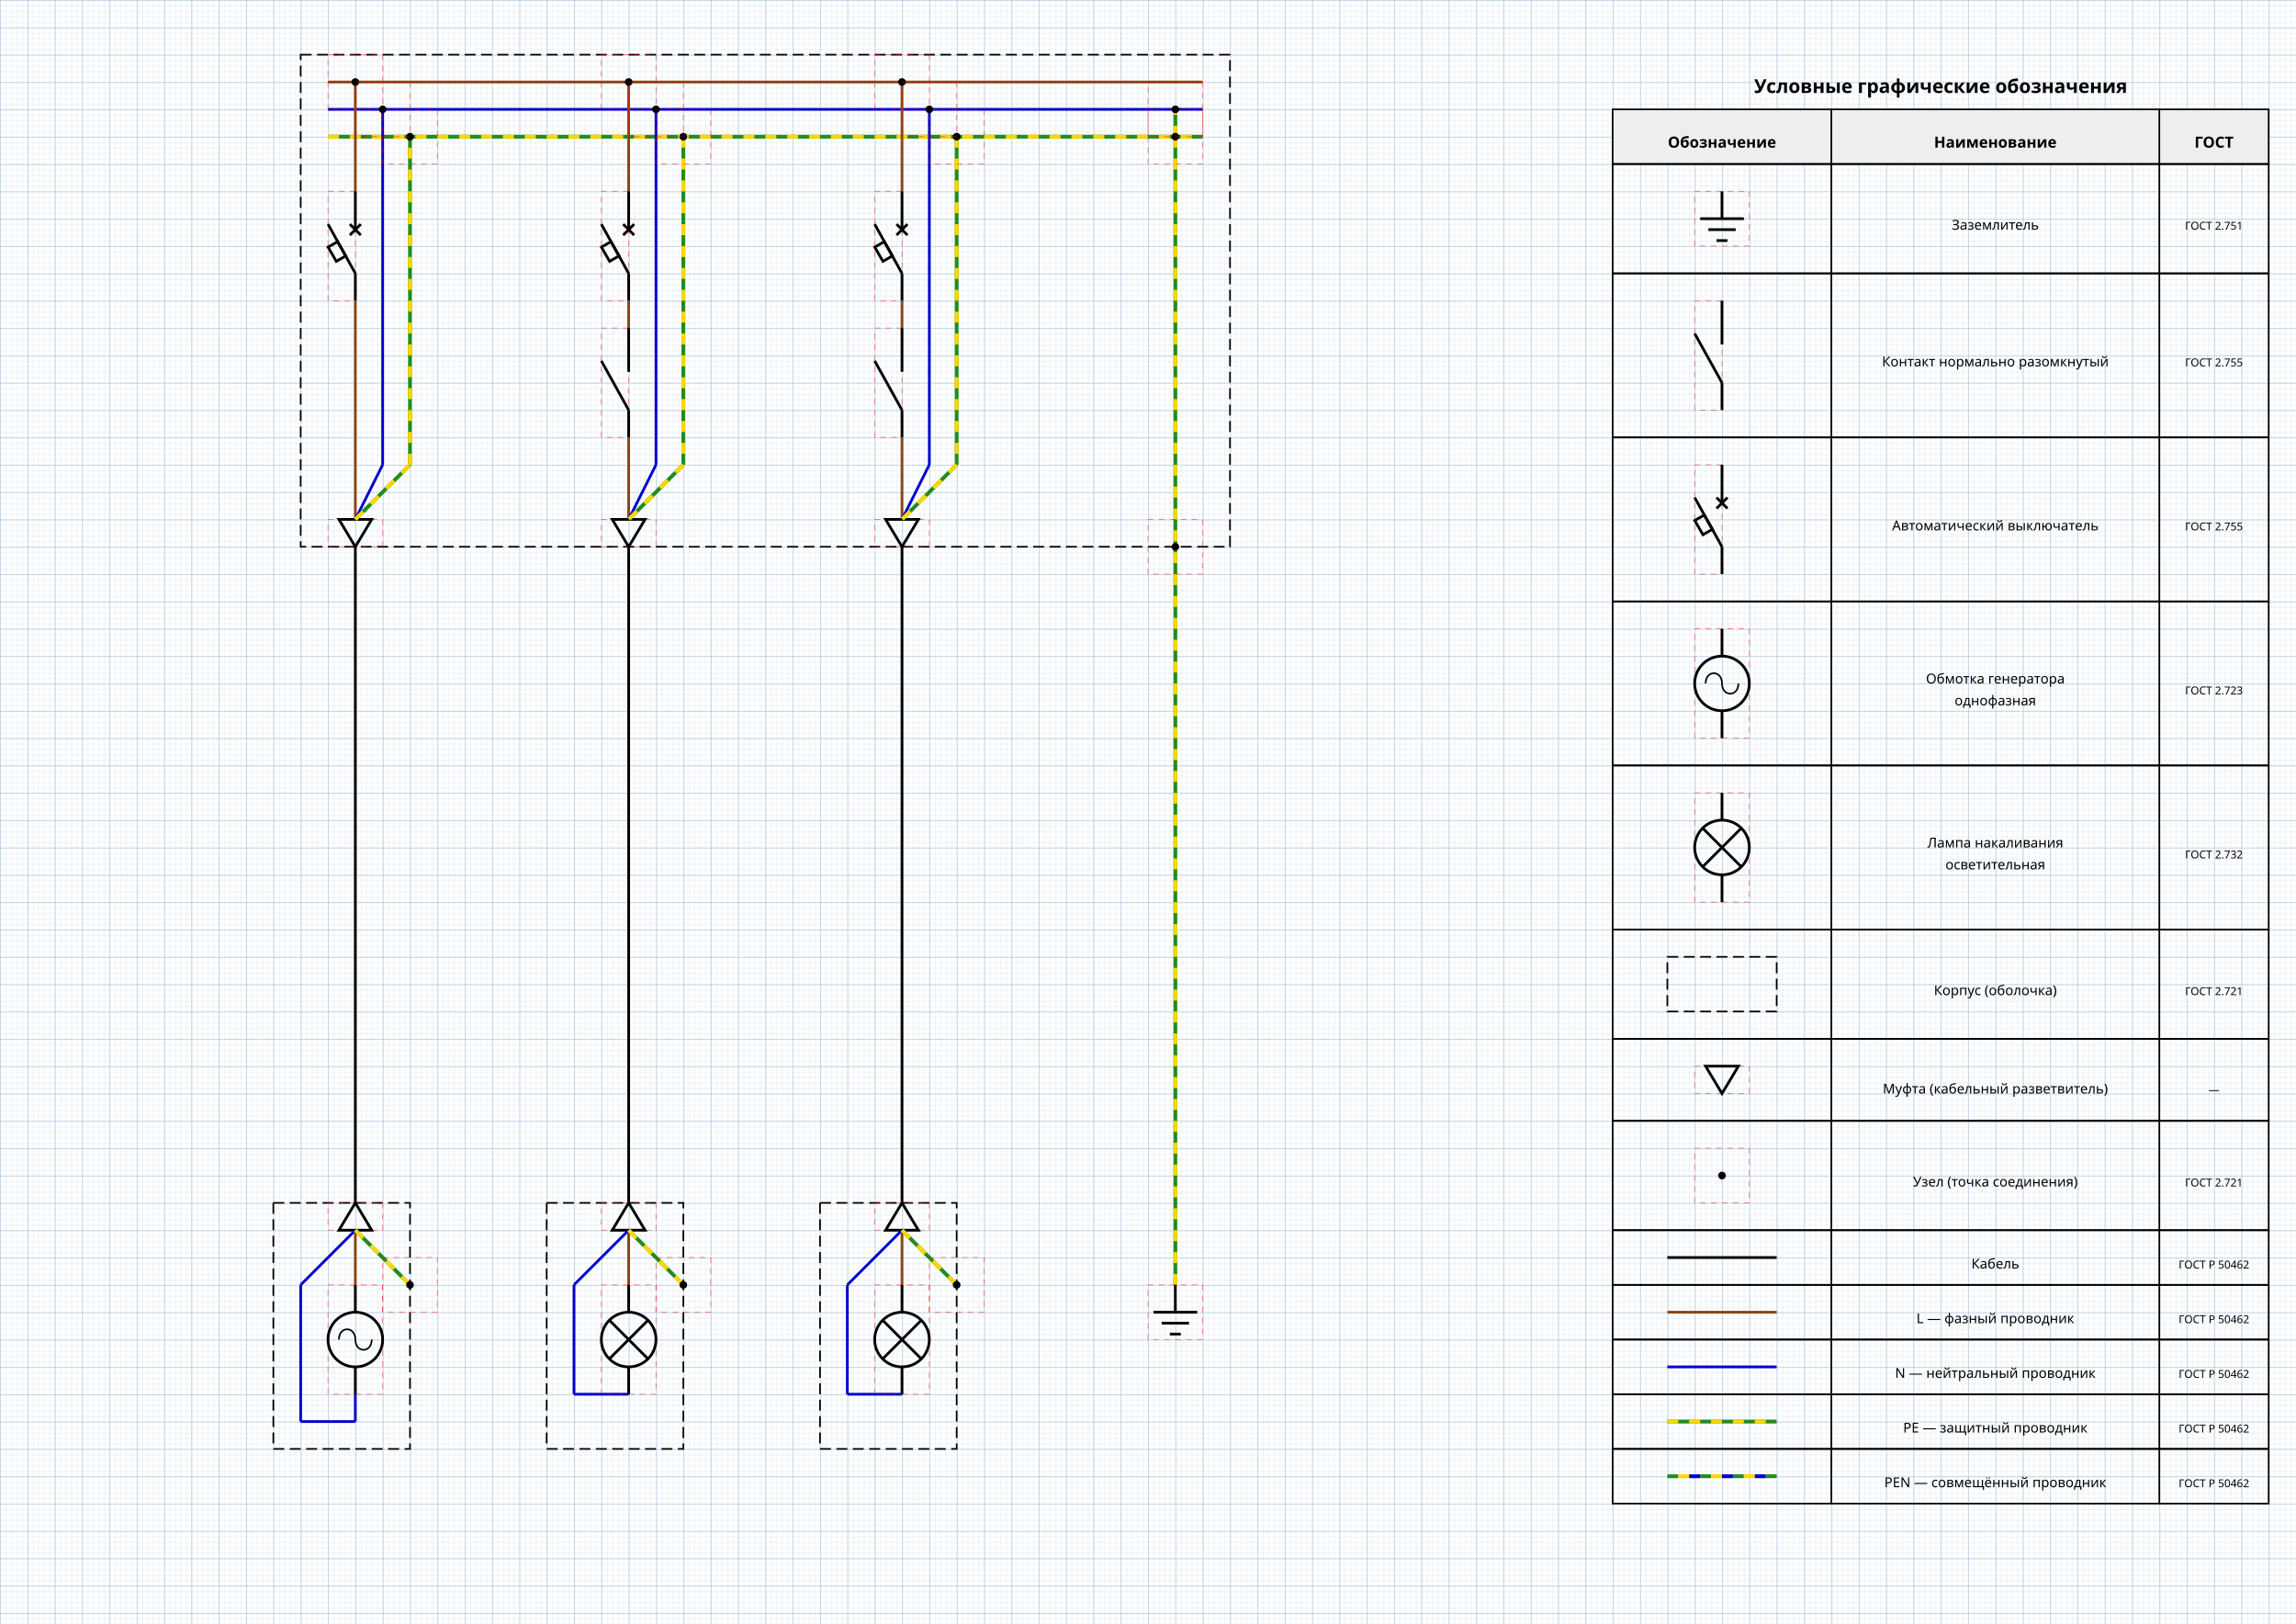
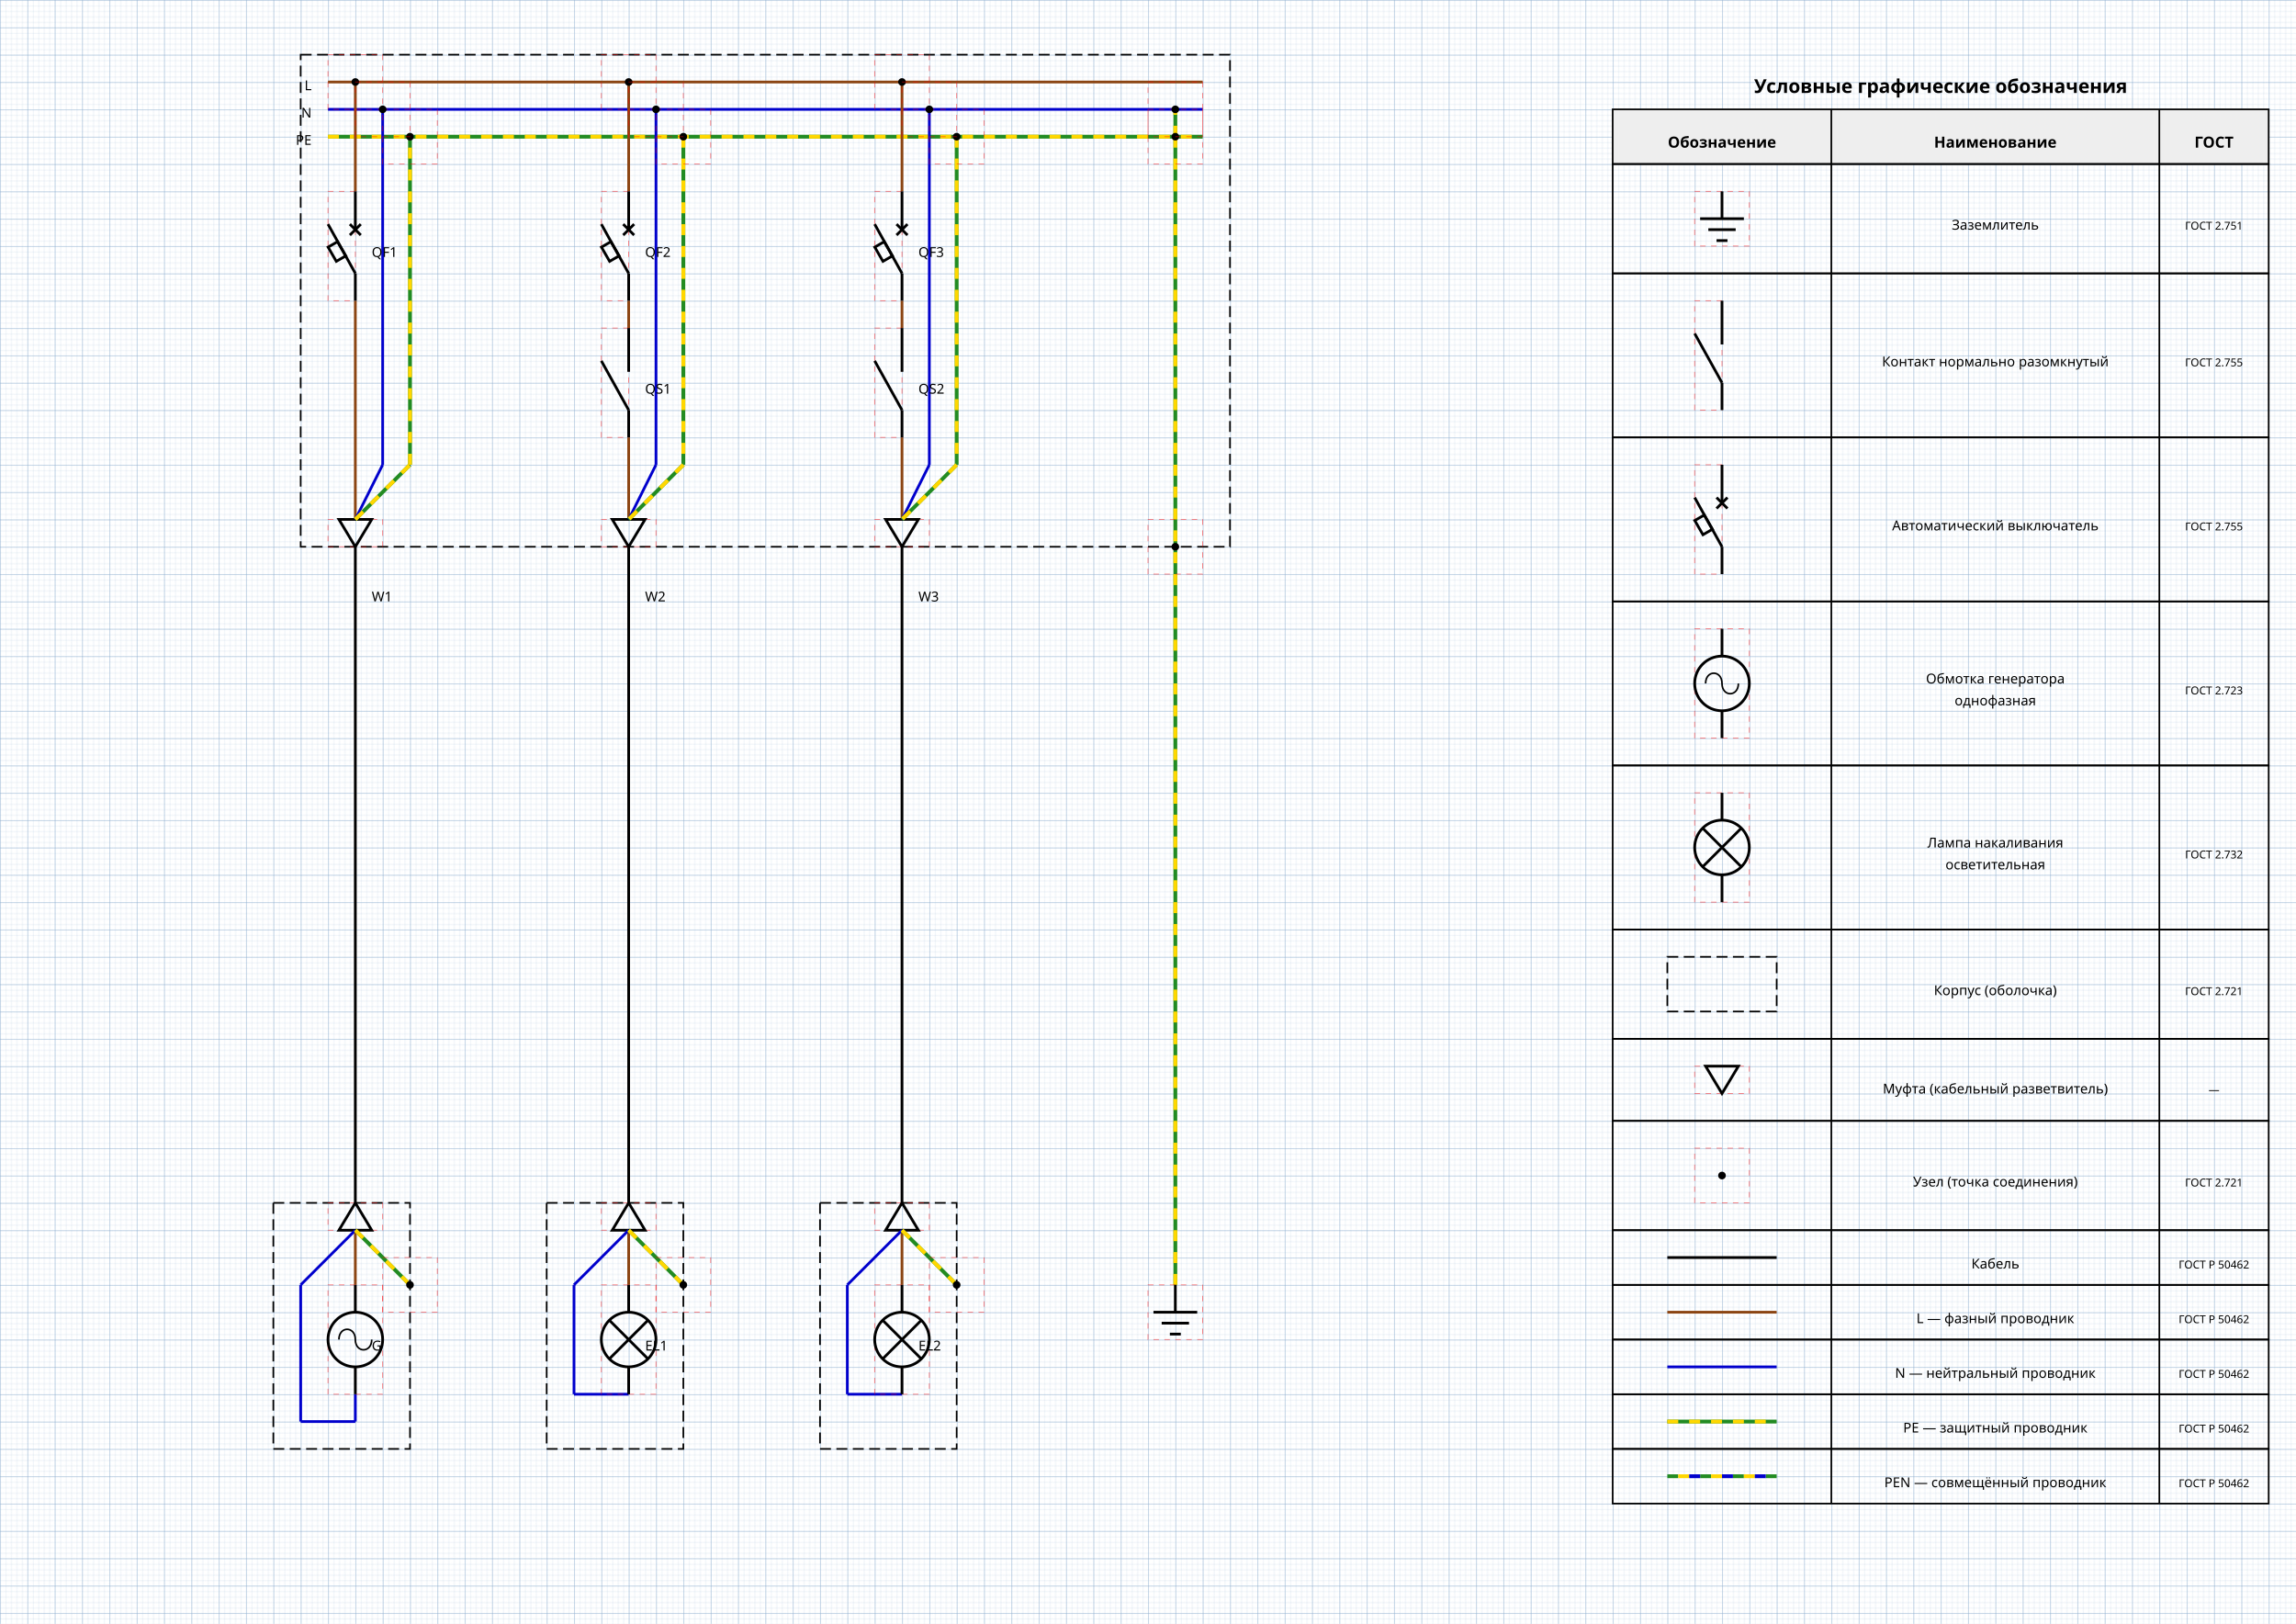
<svg xmlns="http://www.w3.org/2000/svg" width="420mm" height="297mm" viewBox="0 0 420 297">
  <rect width="420" height="297" fill="white" />
  <defs>
    <pattern id="mm1" width="1" height="1" patternUnits="userSpaceOnUse">
      <line x1="0" y1="0" x2="0" y2="1" stroke="#c8d8e8" stroke-width="0.1" />
      <line x1="0" y1="0" x2="1" y2="0" stroke="#c8d8e8" stroke-width="0.1" />
    </pattern>
    <pattern id="mm5" width="5" height="5" patternUnits="userSpaceOnUse">
      <rect width="5" height="5" fill="url(#mm1)" />
      <line x1="0" y1="0" x2="0" y2="5" stroke="#90b0d0" stroke-width="0.15" />
      <line x1="0" y1="0" x2="5" y2="0" stroke="#90b0d0" stroke-width="0.15" />
    </pattern>
    <symbol id="ugo-node" overflow="visible">
      <rect x="-5" y="-5" width="10" height="10" fill="none" stroke="red" stroke-width="0.15" stroke-dasharray="1,1" opacity="0.5" />
      <circle cx="0" cy="0" r="0.7" fill="black" stroke="none" />
    </symbol>
    <symbol id="ugo-ground" overflow="visible">
      <rect x="-5" y="0" width="10" height="10" fill="none" stroke="red" stroke-width="0.15" stroke-dasharray="1,1" opacity="0.5" />
      <g stroke="black" stroke-width="0.5">
        <line x1="0" y1="0" x2="0" y2="5" />
        <line x1="-4" y1="5" x2="4" y2="5" />
        <line x1="-2.5" y1="7" x2="2.5" y2="7" />
        <line x1="-1" y1="9" x2="1" y2="9" />
      </g>
    </symbol>
    <symbol id="ugo-contact" overflow="visible">
      <rect x="-5" y="0" width="5" height="20" fill="none" stroke="red" stroke-width="0.15" stroke-dasharray="1,1" opacity="0.5" />
      <g stroke="black" stroke-width="0.5" fill="none">
        <line x1="0" y1="0" x2="0" y2="8" />
        <line x1="0" y1="15" x2="-5" y2="6" />
        <line x1="0" y1="15" x2="0" y2="20" />
      </g>
    </symbol>
    <symbol id="ugo-breaker" overflow="visible">
      <rect x="-5" y="0" width="5" height="20" fill="none" stroke="red" stroke-width="0.15" stroke-dasharray="1,1" opacity="0.5" />
      <g stroke="black" stroke-width="0.5" fill="none">
        <line x1="0" y1="0" x2="0" y2="7" />
        <line x1="-1" y1="6" x2="1" y2="8" />
        <line x1="-1" y1="8" x2="1" y2="6" />
        <line x1="0" y1="15" x2="-5" y2="6" />
        <rect x="-2" y="-1.5" width="2" height="3" fill="none" stroke="black" stroke-width="0.5" transform="translate(-2.5, 10.5) rotate(-30)" />
        <line x1="0" y1="15" x2="0" y2="20" />
      </g>
    </symbol>
    <symbol id="ugo-generator" overflow="visible">
      <rect x="-5" y="0" width="10" height="20" fill="none" stroke="red" stroke-width="0.15" stroke-dasharray="1,1" opacity="0.5" />
      <g stroke="black" stroke-width="0.5" fill="none">
        <line x1="0" y1="0" x2="0" y2="5" />
        <circle cx="0" cy="10" r="5" />
        <path d="M-3,10 C-3,7.5 0,7.5 0,10 S3,12.5 3,10" stroke-width="0.3" />
        <line x1="0" y1="15" x2="0" y2="20" />
      </g>
    </symbol>
    <symbol id="ugo-lamp" overflow="visible">
      <rect x="-5" y="0" width="10" height="20" fill="none" stroke="red" stroke-width="0.15" stroke-dasharray="1,1" opacity="0.5" />
      <g stroke="black" stroke-width="0.5" fill="none">
        <line x1="0" y1="0" x2="0" y2="5" />
        <circle cx="0" cy="10" r="5" />
        <line x1="-3.5" y1="6.5" x2="3.5" y2="13.5" />
        <line x1="3.5" y1="6.5" x2="-3.5" y2="13.5" />
        <line x1="0" y1="15" x2="0" y2="20" />
      </g>
    </symbol>
    <symbol id="ugo-mufta" overflow="visible">
      <rect x="-5" y="0" width="10" height="5" fill="none" stroke="red" stroke-width="0.15" stroke-dasharray="1,1" opacity="0.5" />
      <polygon points="-3,0 3,0 0,5" stroke="black" stroke-width="0.5" fill="none" />
    </symbol>
  </defs>
  <rect width="420" height="297" fill="url(#mm5)" />
  <rect x="55" y="10" width="170" height="90" fill="none" stroke="black" stroke-width="0.3" stroke-dasharray="2,1" />
  <line x1="60" y1="15" x2="220" y2="15" stroke="#8B4513" stroke-width="0.5" />
  <line x1="60" y1="20" x2="220" y2="20" stroke="#0000CC" stroke-width="0.5" />
  <g stroke-width="0.7">
    <line x1="60" y1="25" x2="220" y2="25" stroke="#228B22" />
    <line x1="60" y1="25" x2="220" y2="25" stroke="#FFD700" stroke-dasharray="2,2" />
  </g>
  <rect x="50" y="220" width="25" height="45" fill="none" stroke="black" stroke-width="0.3" stroke-dasharray="2,1" />
  <rect x="100" y="220" width="25" height="45" fill="none" stroke="black" stroke-width="0.3" stroke-dasharray="2,1" />
  <rect x="150" y="220" width="25" height="45" fill="none" stroke="black" stroke-width="0.3" stroke-dasharray="2,1" />
  <g stroke="#8B4513" stroke-width="0.5">
    <line x1="65" y1="15" x2="65" y2="35" />
    <line x1="65" y1="55" x2="65" y2="95" />
    <line x1="65" y1="225" x2="65" y2="235" />
    <line x1="115" y1="15" x2="115" y2="35" />
    <line x1="115" y1="55" x2="115" y2="60" />
    <line x1="115" y1="80" x2="115" y2="95" />
    <line x1="115" y1="225" x2="115" y2="235" />
    <line x1="165" y1="15" x2="165" y2="35" />
    <line x1="165" y1="55" x2="165" y2="60" />
    <line x1="165" y1="80" x2="165" y2="95" />
    <line x1="165" y1="225" x2="165" y2="235" />
  </g>
  <use href="#ugo-breaker" x="65" y="35" />
  <use href="#ugo-breaker" x="115" y="35" />
  <use href="#ugo-contact" x="115" y="60" />
  <use href="#ugo-breaker" x="165" y="35" />
  <use href="#ugo-contact" x="165" y="60" />
  <use href="#ugo-mufta" x="65" y="95" />
  <line x1="65" y1="100" x2="65" y2="220" stroke="black" stroke-width="0.5" />
  <g transform="translate(65, 225) scale(1, -1)">
    <use href="#ugo-mufta" />
  </g>
  <use href="#ugo-mufta" x="115" y="95" />
  <line x1="115" y1="100" x2="115" y2="220" stroke="black" stroke-width="0.5" />
  <g transform="translate(115, 225) scale(1, -1)">
    <use href="#ugo-mufta" />
  </g>
  <use href="#ugo-mufta" x="165" y="95" />
  <line x1="165" y1="100" x2="165" y2="220" stroke="black" stroke-width="0.5" />
  <g transform="translate(165, 225) scale(1, -1)">
    <use href="#ugo-mufta" />
  </g>
  <g stroke="#0000CC" stroke-width="0.5">
    <line x1="70" y1="20" x2="70" y2="85" />
    <line x1="70" y1="85" x2="65" y2="95" />
    <line x1="65" y1="225" x2="55" y2="235" />
    <line x1="55" y1="235" x2="55" y2="260" />
    <line x1="55" y1="260" x2="65" y2="260" />
    <line x1="65" y1="260" x2="65" y2="255" />
    <line x1="120" y1="20" x2="120" y2="85" />
    <line x1="120" y1="85" x2="115" y2="95" />
    <line x1="115" y1="225" x2="105" y2="235" />
    <line x1="105" y1="235" x2="105" y2="255" />
    <line x1="105" y1="255" x2="115" y2="255" />
    <line x1="170" y1="20" x2="170" y2="85" />
    <line x1="170" y1="85" x2="165" y2="95" />
    <line x1="165" y1="225" x2="155" y2="235" />
    <line x1="155" y1="235" x2="155" y2="255" />
    <line x1="155" y1="255" x2="165" y2="255" />
  </g>
  <g stroke-width="0.7">
    <line x1="65" y1="95" x2="75" y2="85" stroke="#228B22" />
    <line x1="75" y1="85" x2="75" y2="25" stroke="#228B22" />
    <line x1="65" y1="225" x2="75" y2="235" stroke="#228B22" />
    <line x1="125" y1="25" x2="125" y2="85" stroke="#228B22" />
    <line x1="125" y1="85" x2="115" y2="95" stroke="#228B22" />
    <line x1="115" y1="225" x2="125" y2="235" stroke="#228B22" />
    <line x1="175" y1="25" x2="175" y2="85" stroke="#228B22" />
    <line x1="175" y1="85" x2="165" y2="95" stroke="#228B22" />
    <line x1="165" y1="225" x2="175" y2="235" stroke="#228B22" />
    <line x1="215" y1="25" x2="215" y2="20" stroke="#228B22" />
    <line x1="215" y1="25" x2="215" y2="235" stroke="#228B22" />
    <line x1="65" y1="95" x2="75" y2="85" stroke="#FFD700" stroke-dasharray="2,2" />
    <line x1="75" y1="85" x2="75" y2="25" stroke="#FFD700" stroke-dasharray="2,2" />
    <line x1="65" y1="225" x2="75" y2="235" stroke="#FFD700" stroke-dasharray="2,2" />
    <line x1="125" y1="25" x2="125" y2="85" stroke="#FFD700" stroke-dasharray="2,2" />
    <line x1="125" y1="85" x2="115" y2="95" stroke="#FFD700" stroke-dasharray="2,2" />
    <line x1="115" y1="225" x2="125" y2="235" stroke="#FFD700" stroke-dasharray="2,2" />
    <line x1="175" y1="25" x2="175" y2="85" stroke="#FFD700" stroke-dasharray="2,2" />
    <line x1="175" y1="85" x2="165" y2="95" stroke="#FFD700" stroke-dasharray="2,2" />
    <line x1="165" y1="225" x2="175" y2="235" stroke="#FFD700" stroke-dasharray="2,2" />
    <line x1="215" y1="25" x2="215" y2="20" stroke="#FFD700" stroke-dasharray="2,2" />
    <line x1="215" y1="25" x2="215" y2="235" stroke="#FFD700" stroke-dasharray="2,2" />
  </g>
  <use href="#ugo-node" x="75" y="235" />
  <use href="#ugo-node" x="75" y="25" />
  <use href="#ugo-node" x="125" y="25" />
  <use href="#ugo-node" x="125" y="235" />
  <use href="#ugo-node" x="175" y="25" />
  <use href="#ugo-node" x="175" y="235" />
  <use href="#ugo-node" x="215" y="25" />
  <use href="#ugo-node" x="215" y="100" />
  <use href="#ugo-node" x="65" y="15" />
  <use href="#ugo-node" x="115" y="15" />
  <use href="#ugo-node" x="165" y="15" />
  <use href="#ugo-node" x="70" y="20" />
  <use href="#ugo-node" x="120" y="20" />
  <use href="#ugo-node" x="170" y="20" />
  <use href="#ugo-node" x="215" y="20" />
  <use href="#ugo-generator" x="65" y="235" />
  <use href="#ugo-lamp" x="115" y="235" />
  <use href="#ugo-lamp" x="165" y="235" />
  <use href="#ugo-ground" x="215" y="235" />
+   <g font-family="sans-serif" font-size="2.5" fill="black">
+     <text x="57" y="16.5" text-anchor="end">L</text>
+     <text x="57" y="21.5" text-anchor="end">N</text>
+     <text x="57" y="26.5" text-anchor="end">PE</text>
+     <text x="68" y="47">QF1</text>
+     <text x="68" y="110">W1</text>
+     <text x="68" y="247">G</text>
+     <text x="118" y="47">QF2</text>
+     <text x="118" y="72">QS1</text>
+     <text x="118" y="110">W2</text>
+     <text x="118" y="247">EL1</text>
+     <text x="168" y="47">QF3</text>
+     <text x="168" y="72">QS2</text>
+     <text x="168" y="110">W3</text>
+     <text x="168" y="247">EL2</text>
+   </g>
  <g transform="translate(295, 20)" stroke="black" stroke-width="0.3" font-family="sans-serif">
    <text x="60" y="-3" font-size="3.5" font-weight="bold" text-anchor="middle" stroke="none" fill="black">Условные графические обозначения</text>
    <rect x="0" y="0" width="120" height="10" fill="#eee" stroke="black" />
    <text x="20" y="7" font-size="2.8" text-anchor="middle" stroke="none" fill="black" font-weight="bold">Обозначение</text>
    <text x="70" y="7" font-size="2.8" text-anchor="middle" stroke="none" fill="black" font-weight="bold">Наименование</text>
    <text x="110" y="7" font-size="2.8" text-anchor="middle" stroke="none" fill="black" font-weight="bold">ГОСТ</text>
    <line x1="40" y1="0" x2="40" y2="10" />
    <line x1="100" y1="0" x2="100" y2="10" />
    <rect x="0" y="10" width="120" height="20" fill="none" stroke="black" />
    <line x1="40" y1="10" x2="40" y2="30" />
    <line x1="100" y1="10" x2="100" y2="30" />
    <use href="#ugo-ground" x="20" y="15" />
    <text x="70" y="22" font-size="2.5" text-anchor="middle" stroke="none" fill="black">Заземлитель</text>
    <text x="110" y="22" font-size="2" text-anchor="middle" stroke="none" fill="black">ГОСТ 2.751</text>
    <rect x="0" y="30" width="120" height="30" fill="none" stroke="black" />
    <line x1="40" y1="30" x2="40" y2="60" />
    <line x1="100" y1="30" x2="100" y2="60" />
    <use href="#ugo-contact" x="20" y="35" />
    <text x="70" y="47" font-size="2.5" text-anchor="middle" stroke="none" fill="black">Контакт нормально разомкнутый</text>
    <text x="110" y="47" font-size="2" text-anchor="middle" stroke="none" fill="black">ГОСТ 2.755</text>
    <rect x="0" y="60" width="120" height="30" fill="none" stroke="black" />
    <line x1="40" y1="60" x2="40" y2="90" />
    <line x1="100" y1="60" x2="100" y2="90" />
    <use href="#ugo-breaker" x="20" y="65" />
    <text x="70" y="77" font-size="2.5" text-anchor="middle" stroke="none" fill="black">Автоматический выключатель</text>
    <text x="110" y="77" font-size="2" text-anchor="middle" stroke="none" fill="black">ГОСТ 2.755</text>
    <rect x="0" y="90" width="120" height="30" fill="none" stroke="black" />
    <line x1="40" y1="90" x2="40" y2="120" />
    <line x1="100" y1="90" x2="100" y2="120" />
    <use href="#ugo-generator" x="20" y="95" />
    <text x="70" y="105" font-size="2.5" text-anchor="middle" stroke="none" fill="black">Обмотка генератора</text>
    <text x="70" y="109" font-size="2.5" text-anchor="middle" stroke="none" fill="black">однофазная</text>
    <text x="110" y="107" font-size="2" text-anchor="middle" stroke="none" fill="black">ГОСТ 2.723</text>
    <rect x="0" y="120" width="120" height="30" fill="none" stroke="black" />
    <line x1="40" y1="120" x2="40" y2="150" />
    <line x1="100" y1="120" x2="100" y2="150" />
    <use href="#ugo-lamp" x="20" y="125" />
    <text x="70" y="135" font-size="2.5" text-anchor="middle" stroke="none" fill="black">Лампа накаливания</text>
    <text x="70" y="139" font-size="2.5" text-anchor="middle" stroke="none" fill="black">осветительная</text>
    <text x="110" y="137" font-size="2" text-anchor="middle" stroke="none" fill="black">ГОСТ 2.732</text>
    <rect x="0" y="150" width="120" height="20" fill="none" stroke="black" />
    <line x1="40" y1="150" x2="40" y2="170" />
    <line x1="100" y1="150" x2="100" y2="170" />
    <rect x="10" y="155" width="20" height="10" fill="none" stroke="black" stroke-dasharray="2,1" />
    <text x="70" y="162" font-size="2.5" text-anchor="middle" stroke="none" fill="black">Корпус (оболочка)</text>
    <text x="110" y="162" font-size="2" text-anchor="middle" stroke="none" fill="black">ГОСТ 2.721</text>
    <rect x="0" y="170" width="120" height="15" fill="none" stroke="black" />
    <line x1="40" y1="170" x2="40" y2="185" />
    <line x1="100" y1="170" x2="100" y2="185" />
    <use href="#ugo-mufta" x="20" y="175" />
    <text x="70" y="180" font-size="2.5" text-anchor="middle" stroke="none" fill="black">Муфта (кабельный разветвитель)</text>
    <text x="110" y="180" font-size="2" text-anchor="middle" stroke="none" fill="black">—</text>
    <rect x="0" y="185" width="120" height="20" fill="none" stroke="black" />
    <line x1="40" y1="185" x2="40" y2="205" />
    <line x1="100" y1="185" x2="100" y2="205" />
    <use href="#ugo-node" x="20" y="195" />
    <text x="70" y="197" font-size="2.5" text-anchor="middle" stroke="none" fill="black">Узел (точка соединения)</text>
    <text x="110" y="197" font-size="2" text-anchor="middle" stroke="none" fill="black">ГОСТ 2.721</text>
    <rect x="0" y="205" width="120" height="10" fill="none" stroke="black" />
    <line x1="40" y1="205" x2="40" y2="215" />
    <line x1="100" y1="205" x2="100" y2="215" />
    <line x1="10" y1="210" x2="30" y2="210" stroke="black" stroke-width="0.5" />
    <text x="70" y="212" font-size="2.5" text-anchor="middle" stroke="none" fill="black">Кабель</text>
    <text x="110" y="212" font-size="2" text-anchor="middle" stroke="none" fill="black">ГОСТ Р 50462</text>
    <rect x="0" y="215" width="120" height="10" fill="none" stroke="black" />
    <line x1="40" y1="215" x2="40" y2="225" />
    <line x1="100" y1="215" x2="100" y2="225" />
    <line x1="10" y1="220" x2="30" y2="220" stroke="#8B4513" stroke-width="0.5" />
    <text x="70" y="222" font-size="2.5" text-anchor="middle" stroke="none" fill="black">L — фазный проводник</text>
    <text x="110" y="222" font-size="2" text-anchor="middle" stroke="none" fill="black">ГОСТ Р 50462</text>
    <rect x="0" y="225" width="120" height="10" fill="none" stroke="black" />
    <line x1="40" y1="225" x2="40" y2="235" />
    <line x1="100" y1="225" x2="100" y2="235" />
    <line x1="10" y1="230" x2="30" y2="230" stroke="#0000CC" stroke-width="0.5" />
    <text x="70" y="232" font-size="2.5" text-anchor="middle" stroke="none" fill="black">N — нейтральный проводник</text>
    <text x="110" y="232" font-size="2" text-anchor="middle" stroke="none" fill="black">ГОСТ Р 50462</text>
    <rect x="0" y="235" width="120" height="10" fill="none" stroke="black" />
    <line x1="40" y1="235" x2="40" y2="245" />
    <line x1="100" y1="235" x2="100" y2="245" />
    <line x1="10" y1="240" x2="30" y2="240" stroke="#228B22" stroke-width="0.7" />
    <line x1="10" y1="240" x2="30" y2="240" stroke="#FFD700" stroke-width="0.7" stroke-dasharray="2,2" />
    <text x="70" y="242" font-size="2.5" text-anchor="middle" stroke="none" fill="black">PE — защитный проводник</text>
    <text x="110" y="242" font-size="2" text-anchor="middle" stroke="none" fill="black">ГОСТ Р 50462</text>
    <rect x="0" y="245" width="120" height="10" fill="none" stroke="black" />
    <line x1="40" y1="245" x2="40" y2="255" />
    <line x1="100" y1="245" x2="100" y2="255" />
    <line x1="10" y1="250" x2="30" y2="250" stroke="#228B22" stroke-width="0.7" stroke-dasharray="2,4" stroke-dashoffset="0" />
    <line x1="10" y1="250" x2="30" y2="250" stroke="#FFD700" stroke-width="0.7" stroke-dasharray="2,4" stroke-dashoffset="4" />
    <line x1="10" y1="250" x2="30" y2="250" stroke="#0000CC" stroke-width="0.7" stroke-dasharray="2,4" stroke-dashoffset="2" />
    <text x="70" y="252" font-size="2.5" text-anchor="middle" stroke="none" fill="black">PEN — совмещённый проводник</text>
    <text x="110" y="252" font-size="2" text-anchor="middle" stroke="none" fill="black">ГОСТ Р 50462</text>
  </g>
</svg>
